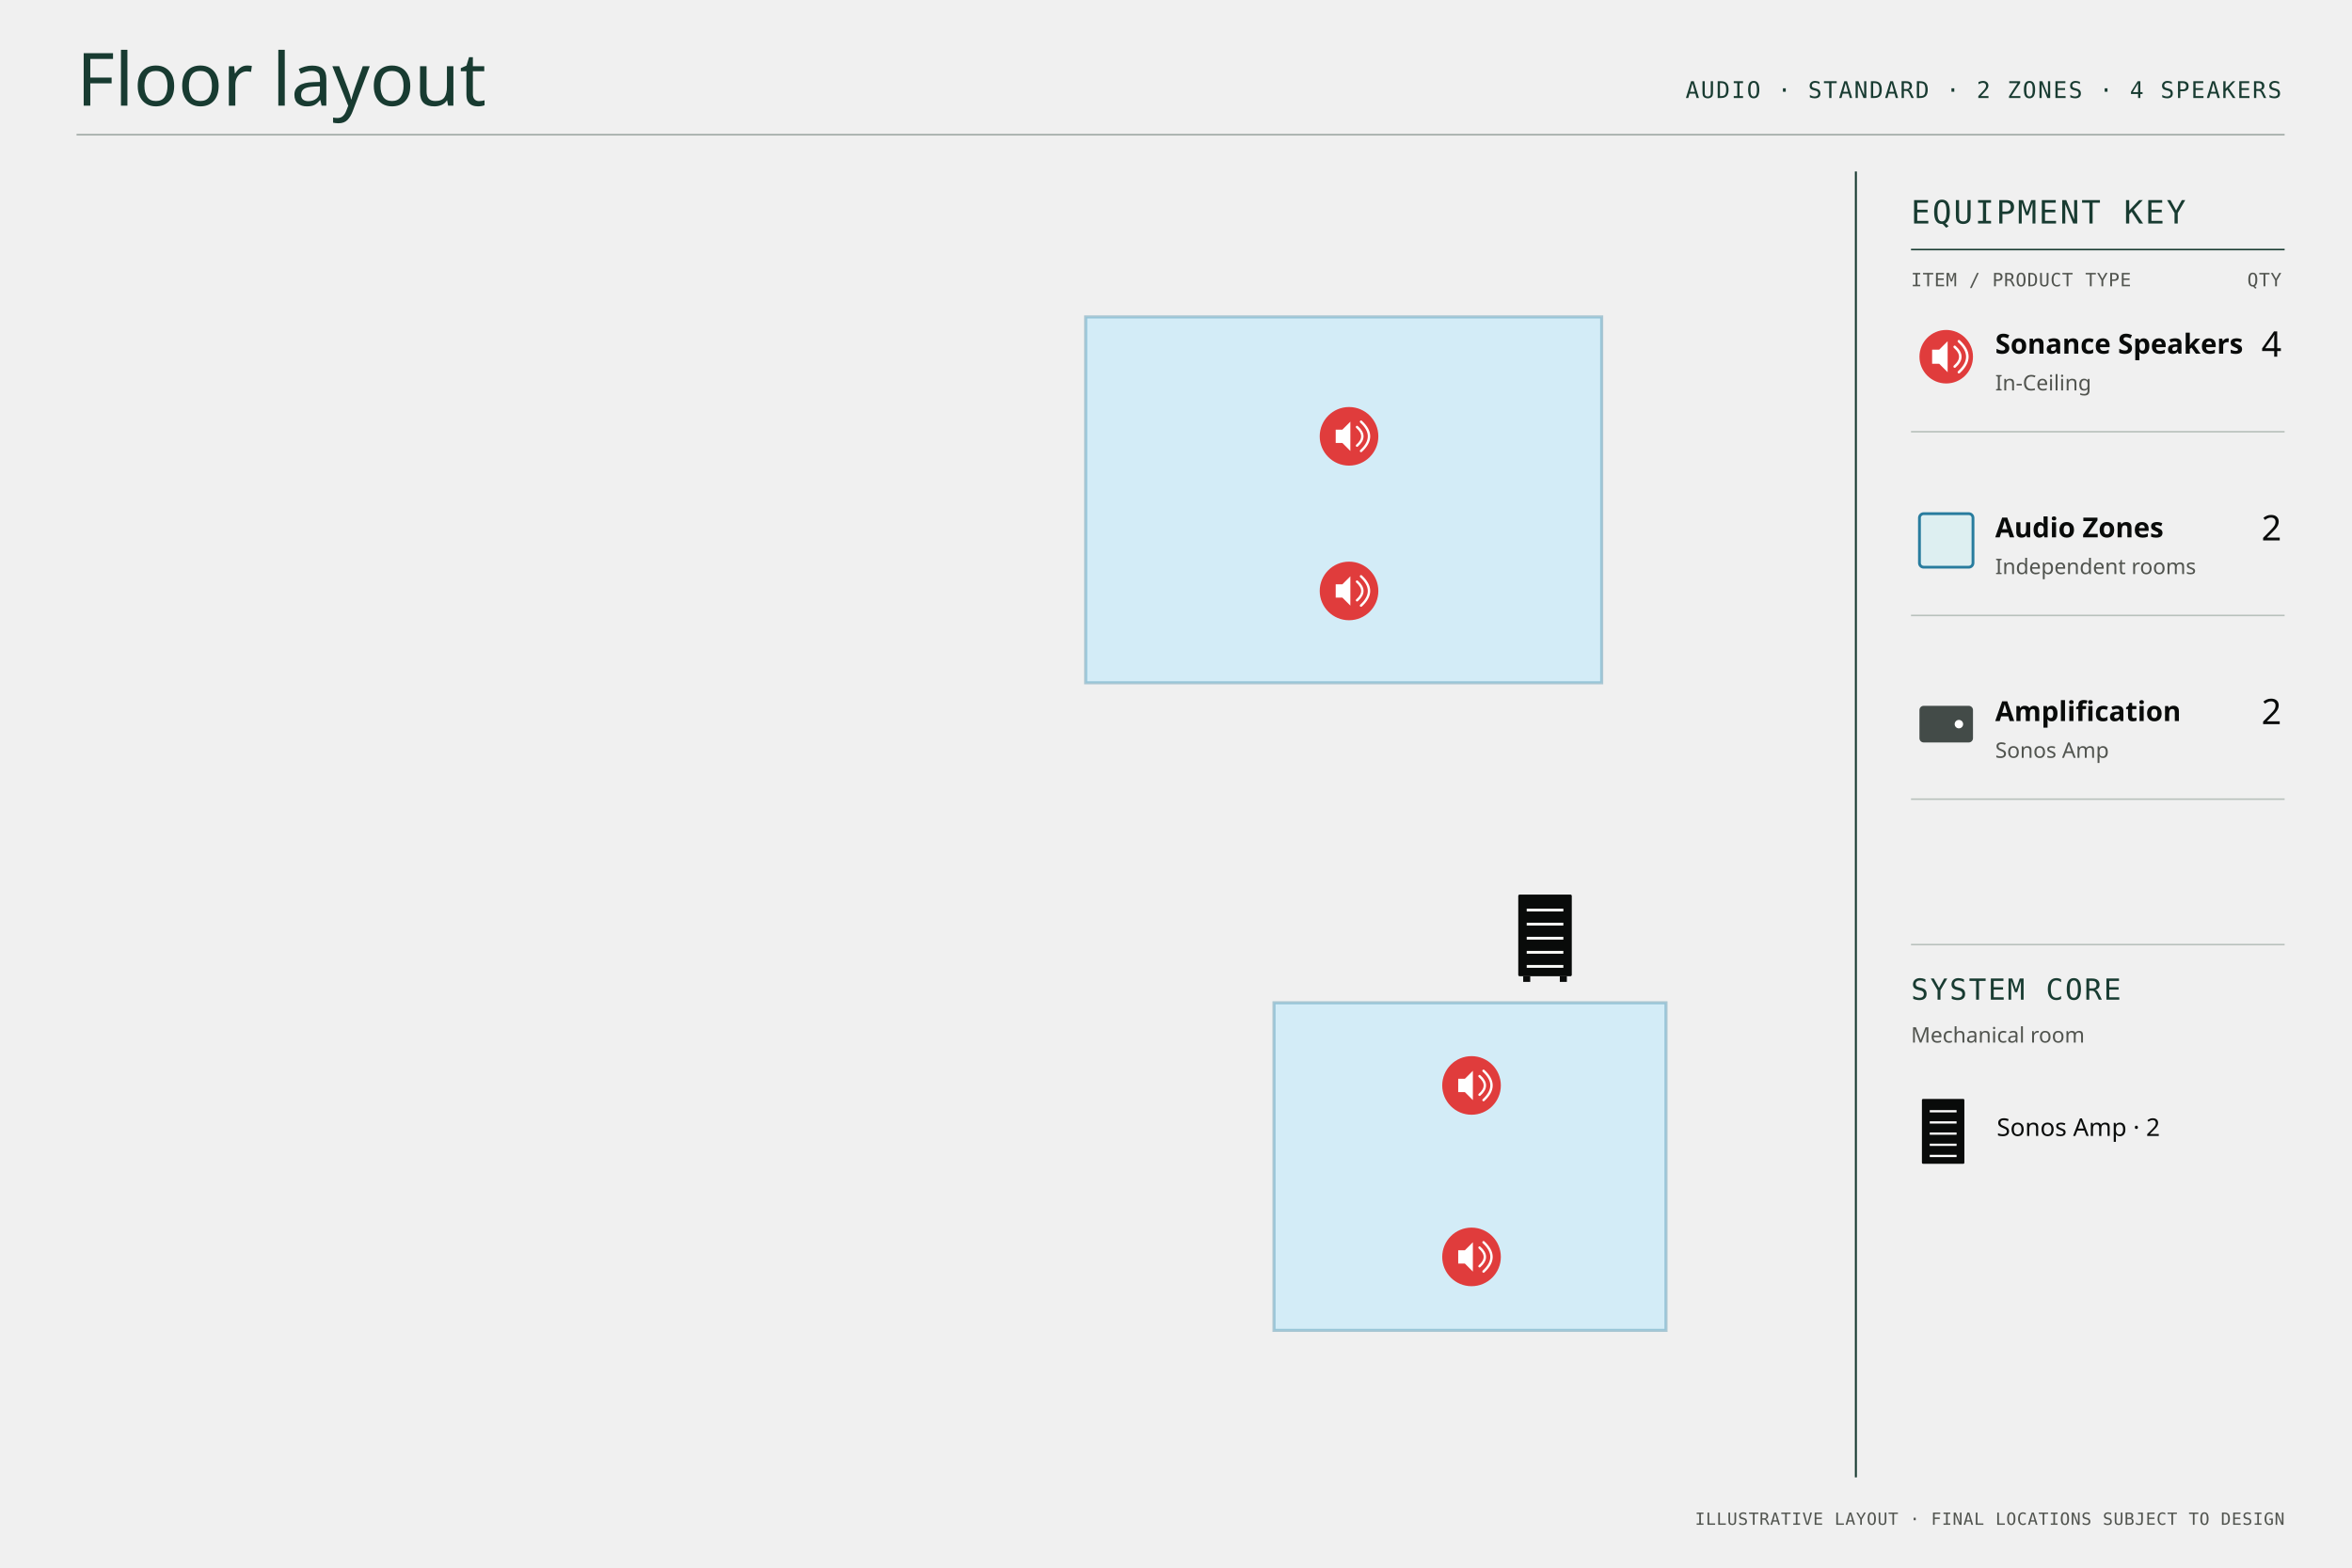
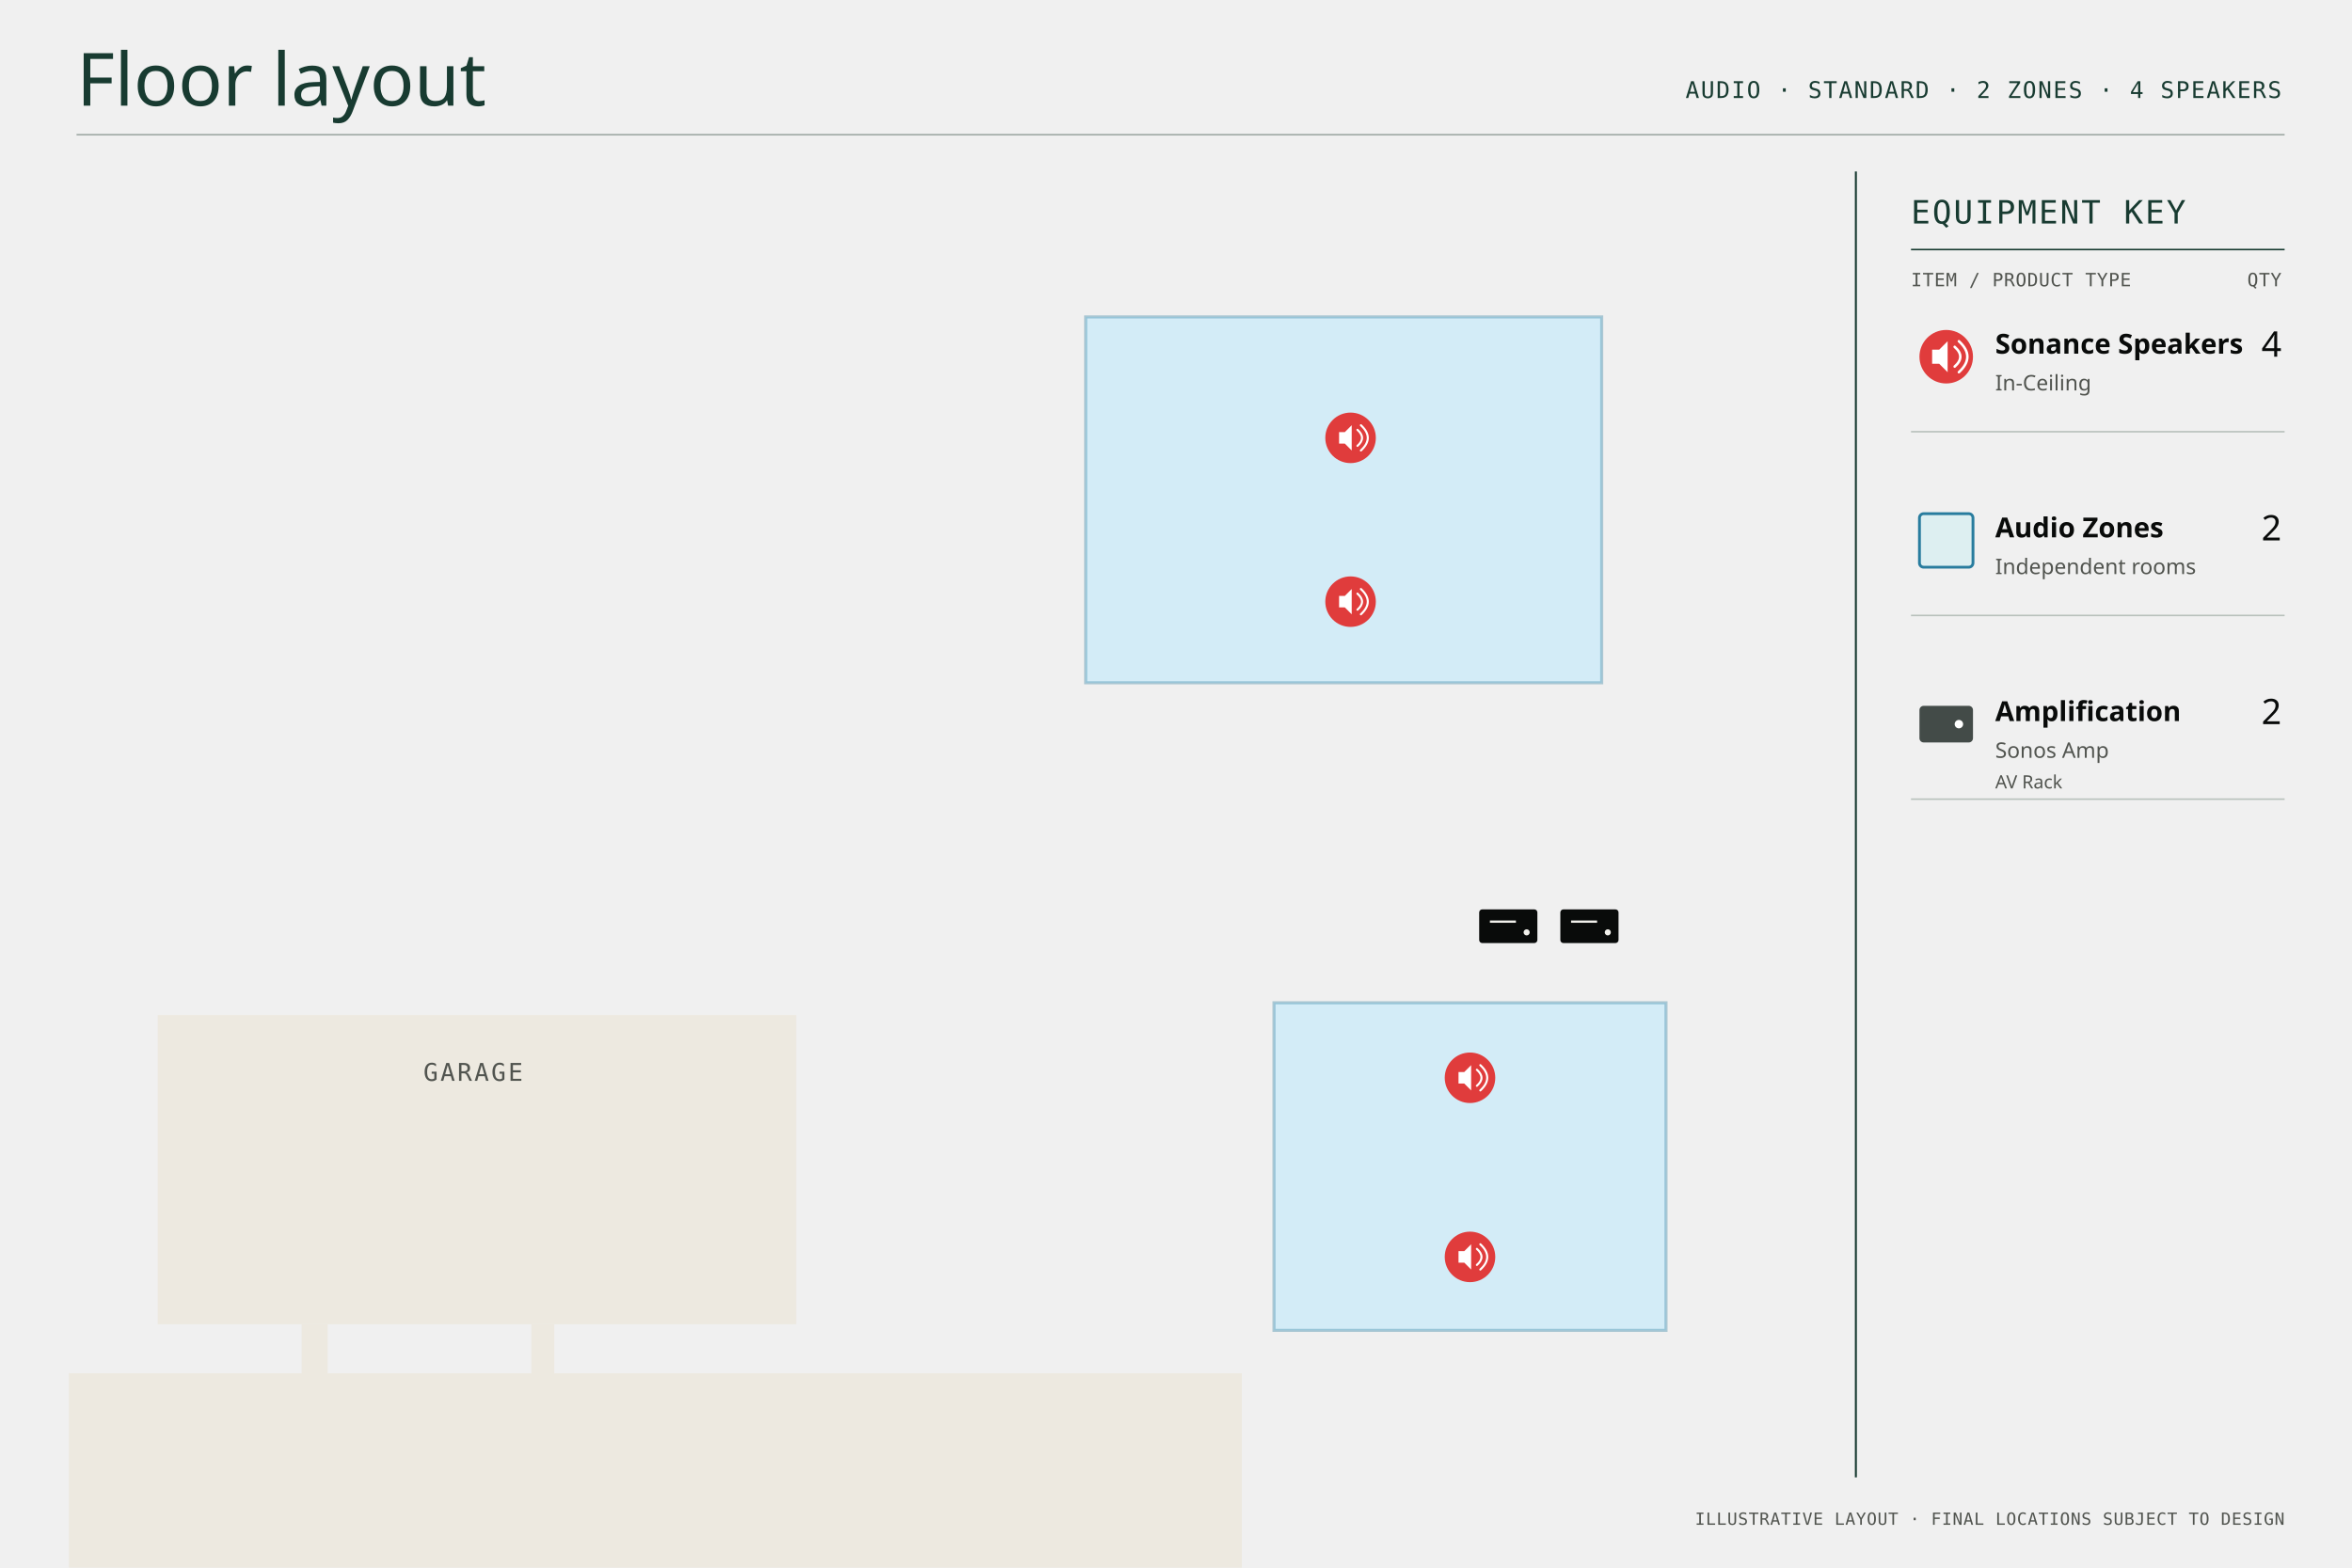
<svg xmlns="http://www.w3.org/2000/svg" viewBox="0 0 1536 1024" width="1536" height="1024" role="img" aria-label="Audio Standard floor layout and equipment key">
  <text x="50" y="69" fill="#183B31" font-family="Schibsted Grotesk,sans-serif" font-size="48">Floor layout</text>
  <text x="1490" y="64" fill="#183B31" font-family="IBM Plex Mono,monospace" font-size="15" letter-spacing=".065em" text-anchor="end">AUDIO · STANDARD · 2 ZONES · 4 SPEAKERS</text>
  <line x1="50" y1="88" x2="1492" y2="88" stroke="#9DA7A3" stroke-width="1" />
+   <g data-pradera-architectural-cleanup="garage">
+     <rect x="103" y="663" width="417" height="202" fill="#EDE9E0" />
+     <rect x="197" y="865" width="17" height="32" fill="#EDE9E0" />
+     <rect x="347" y="865" width="15" height="32" fill="#EDE9E0" />
+     <rect x="45" y="897" width="766" height="127" fill="#EDE9E0" />
+     <text x="309" y="706" font-family="IBM Plex Mono,monospace" font-size="16" font-weight="500" letter-spacing=".09em" fill="#51544F" text-anchor="middle">GARAGE</text>
+   </g>
  <rect x="709" y="207" width="337" height="239" fill="#BFE9FC" fill-opacity=".60" stroke="#287C9E" stroke-opacity=".35" stroke-width="2" />
-   <g transform="translate(881,285) scale(.87)">
+   <g transform="translate(882,286) scale(.75)">
    <circle r="22" fill="#E03C3C" />
    <path d="M-10 -5h5l6 -6v22l-6 -6h-5z" fill="white" />
    <path d="M6 -7q8 7 0 14M9 -11q12 11 0 22" fill="none" stroke="white" stroke-width="1.8" stroke-linecap="round" />
  </g>
-   <g transform="translate(881,386) scale(.87)">
+   <g transform="translate(882,393) scale(.75)">
    <circle r="22" fill="#E03C3C" />
    <path d="M-10 -5h5l6 -6v22l-6 -6h-5z" fill="white" />
    <path d="M6 -7q8 7 0 14M9 -11q12 11 0 22" fill="none" stroke="white" stroke-width="1.8" stroke-linecap="round" />
  </g>
  <rect x="832" y="655" width="256" height="214" fill="#BFE9FC" fill-opacity=".60" stroke="#287C9E" stroke-opacity=".35" stroke-width="2" />
-   <g transform="translate(961,709) scale(.87)">
+   <g transform="translate(960,704) scale(.75)">
    <circle r="22" fill="#E03C3C" />
    <path d="M-10 -5h5l6 -6v22l-6 -6h-5z" fill="white" />
    <path d="M6 -7q8 7 0 14M9 -11q12 11 0 22" fill="none" stroke="white" stroke-width="1.8" stroke-linecap="round" />
  </g>
-   <g transform="translate(961,821) scale(.87)">
+   <g transform="translate(960,821) scale(.75)">
    <circle r="22" fill="#E03C3C" />
    <path d="M-10 -5h5l6 -6v22l-6 -6h-5z" fill="white" />
    <path d="M6 -7q8 7 0 14M9 -11q12 11 0 22" fill="none" stroke="white" stroke-width="1.8" stroke-linecap="round" />
  </g>
-   <g transform="translate(1009,611) scale(0.92)">
-     <rect x="-19" y="-29" width="38" height="58" rx="1" fill="#090B0A" />
-     <path d="M-13 -18h26M-13 -8h26M-13 2h26M-13 12h26M-13 22h26" stroke="#FAFBF7" stroke-width="2" />
-     <path d="M-13 29v4m26 -4v4" stroke="#090B0A" stroke-width="5" />
+   <g transform="translate(985,605)" aria-label="amplifier in mechanical room">
+     <rect x="-19" y="-11" width="38" height="22" rx="2" fill="#090B0A" />
+     <path d="M-12 -3H5" stroke="#F1F0EB" stroke-width="1.5" />
+     <circle cx="12" cy="4" r="2" fill="#F1F0EB" />
+   </g>
+   <g transform="translate(1038,605)" aria-label="amplifier in mechanical room">
+     <rect x="-19" y="-11" width="38" height="22" rx="2" fill="#090B0A" />
+     <path d="M-12 -3H5" stroke="#F1F0EB" stroke-width="1.5" />
+     <circle cx="12" cy="4" r="2" fill="#F1F0EB" />
  </g>
  <line x1="1212" y1="112" x2="1212" y2="965" stroke="#183B31" stroke-width="1.3" />
  <text x="1248" y="146" fill="#183B31" font-family="IBM Plex Mono,monospace" font-size="21" letter-spacing=".06em">EQUIPMENT KEY</text>
  <line x1="1248" y1="163" x2="1492" y2="163" stroke="#183B31" stroke-width="1" />
  <text x="1248" y="187" fill="#51544F" font-family="IBM Plex Mono,monospace" font-size="12" letter-spacing=".03em">ITEM / PRODUCT TYPE</text>
  <text x="1490" y="187" fill="#51544F" font-family="IBM Plex Mono,monospace" font-size="12" letter-spacing=".03em" text-anchor="end">QTY</text>
  <g transform="translate(1271,233) scale(0.92)">
    <circle r="19" fill="#E03C3C" />
    <path d="M-10 -5h5l6 -6v22l-6 -6h-5z" fill="white" />
    <path d="M6 -7q8 7 0 14M9 -11q12 11 0 22" fill="none" stroke="white" stroke-width="1.8" stroke-linecap="round" />
  </g>
  <text x="1303" y="231" fill="#090B0A" font-family="Instrument Sans,sans-serif" font-size="18" font-weight="600">Sonance Speakers</text>
  <text x="1303" y="255" fill="#51544F" font-family="Instrument Sans,sans-serif" font-size="14">In-Ceiling</text>
  <text x="1490" y="233" fill="#090B0A" font-family="Instrument Sans,sans-serif" font-size="23" text-anchor="end">4</text>
  <line x1="1248" y1="282" x2="1492" y2="282" stroke="#B8C1BC" stroke-width="1" />
  <g transform="translate(1271,353) scale(0.92)">
    <rect x="-19" y="-19" width="38" height="38" rx="3" fill="#DDEFF1" stroke="#287C9E" stroke-width="2" />
  </g>
  <text x="1303" y="351" fill="#090B0A" font-family="Instrument Sans,sans-serif" font-size="18" font-weight="600">Audio Zones</text>
  <text x="1303" y="375" fill="#51544F" font-family="Instrument Sans,sans-serif" font-size="14">Independent rooms</text>
  <text x="1490" y="353" fill="#090B0A" font-family="Instrument Sans,sans-serif" font-size="23" text-anchor="end">2</text>
  <line x1="1248" y1="402" x2="1492" y2="402" stroke="#B8C1BC" stroke-width="1" />
  <g transform="translate(1271,473) scale(0.92)">
    <rect x="-19" y="-13" width="38" height="26" rx="3" fill="#434B48" />
    <circle cx="9" cy="0" r="3" fill="white" />
  </g>
  <text x="1303" y="471" fill="#090B0A" font-family="Instrument Sans,sans-serif" font-size="18" font-weight="600">Amplification</text>
  <text x="1303" y="495" fill="#51544F" font-family="Instrument Sans,sans-serif" font-size="14">Sonos Amp</text>
+   <text x="1303" y="515" fill="#51544F" font-family="Instrument Sans,sans-serif" font-size="12">AV Rack</text>
  <text x="1490" y="473" fill="#090B0A" font-family="Instrument Sans,sans-serif" font-size="23" text-anchor="end">2</text>
  <line x1="1248" y1="522" x2="1492" y2="522" stroke="#B8C1BC" stroke-width="1" />
-   <line x1="1248" y1="617" x2="1492" y2="617" stroke="#B8C1BC" stroke-width="1" />
-   <text x="1248" y="653" fill="#183B31" font-family="IBM Plex Mono,monospace" font-size="19" letter-spacing=".06em">SYSTEM CORE</text>
-   <text x="1248" y="681" fill="#51544F" font-family="Instrument Sans,sans-serif" font-size="14">Mechanical room</text>
-   <g transform="translate(1269,739) scale(.73)">
-     <rect x="-19" y="-29" width="38" height="58" rx="1" fill="#090B0A" />
-     <line x1="-12" y1="-18" x2="12" y2="-18" stroke="white" stroke-width="2" />
-     <line x1="-12" y1="-8" x2="12" y2="-8" stroke="white" stroke-width="2" />
-     <line x1="-12" y1="2" x2="12" y2="2" stroke="white" stroke-width="2" />
-     <line x1="-12" y1="12" x2="12" y2="12" stroke="white" stroke-width="2" />
-     <line x1="-12" y1="22" x2="12" y2="22" stroke="white" stroke-width="2" />
-   </g>
-   <text x="1304" y="742" fill="#090B0A" font-family="Instrument Sans,sans-serif" font-size="16">Sonos Amp · 2</text>
  <text x="1492" y="996" fill="#51544F" font-family="IBM Plex Mono,monospace" font-size="11" letter-spacing=".035em" text-anchor="end">ILLUSTRATIVE LAYOUT · FINAL LOCATIONS SUBJECT TO DESIGN</text>
</svg>
